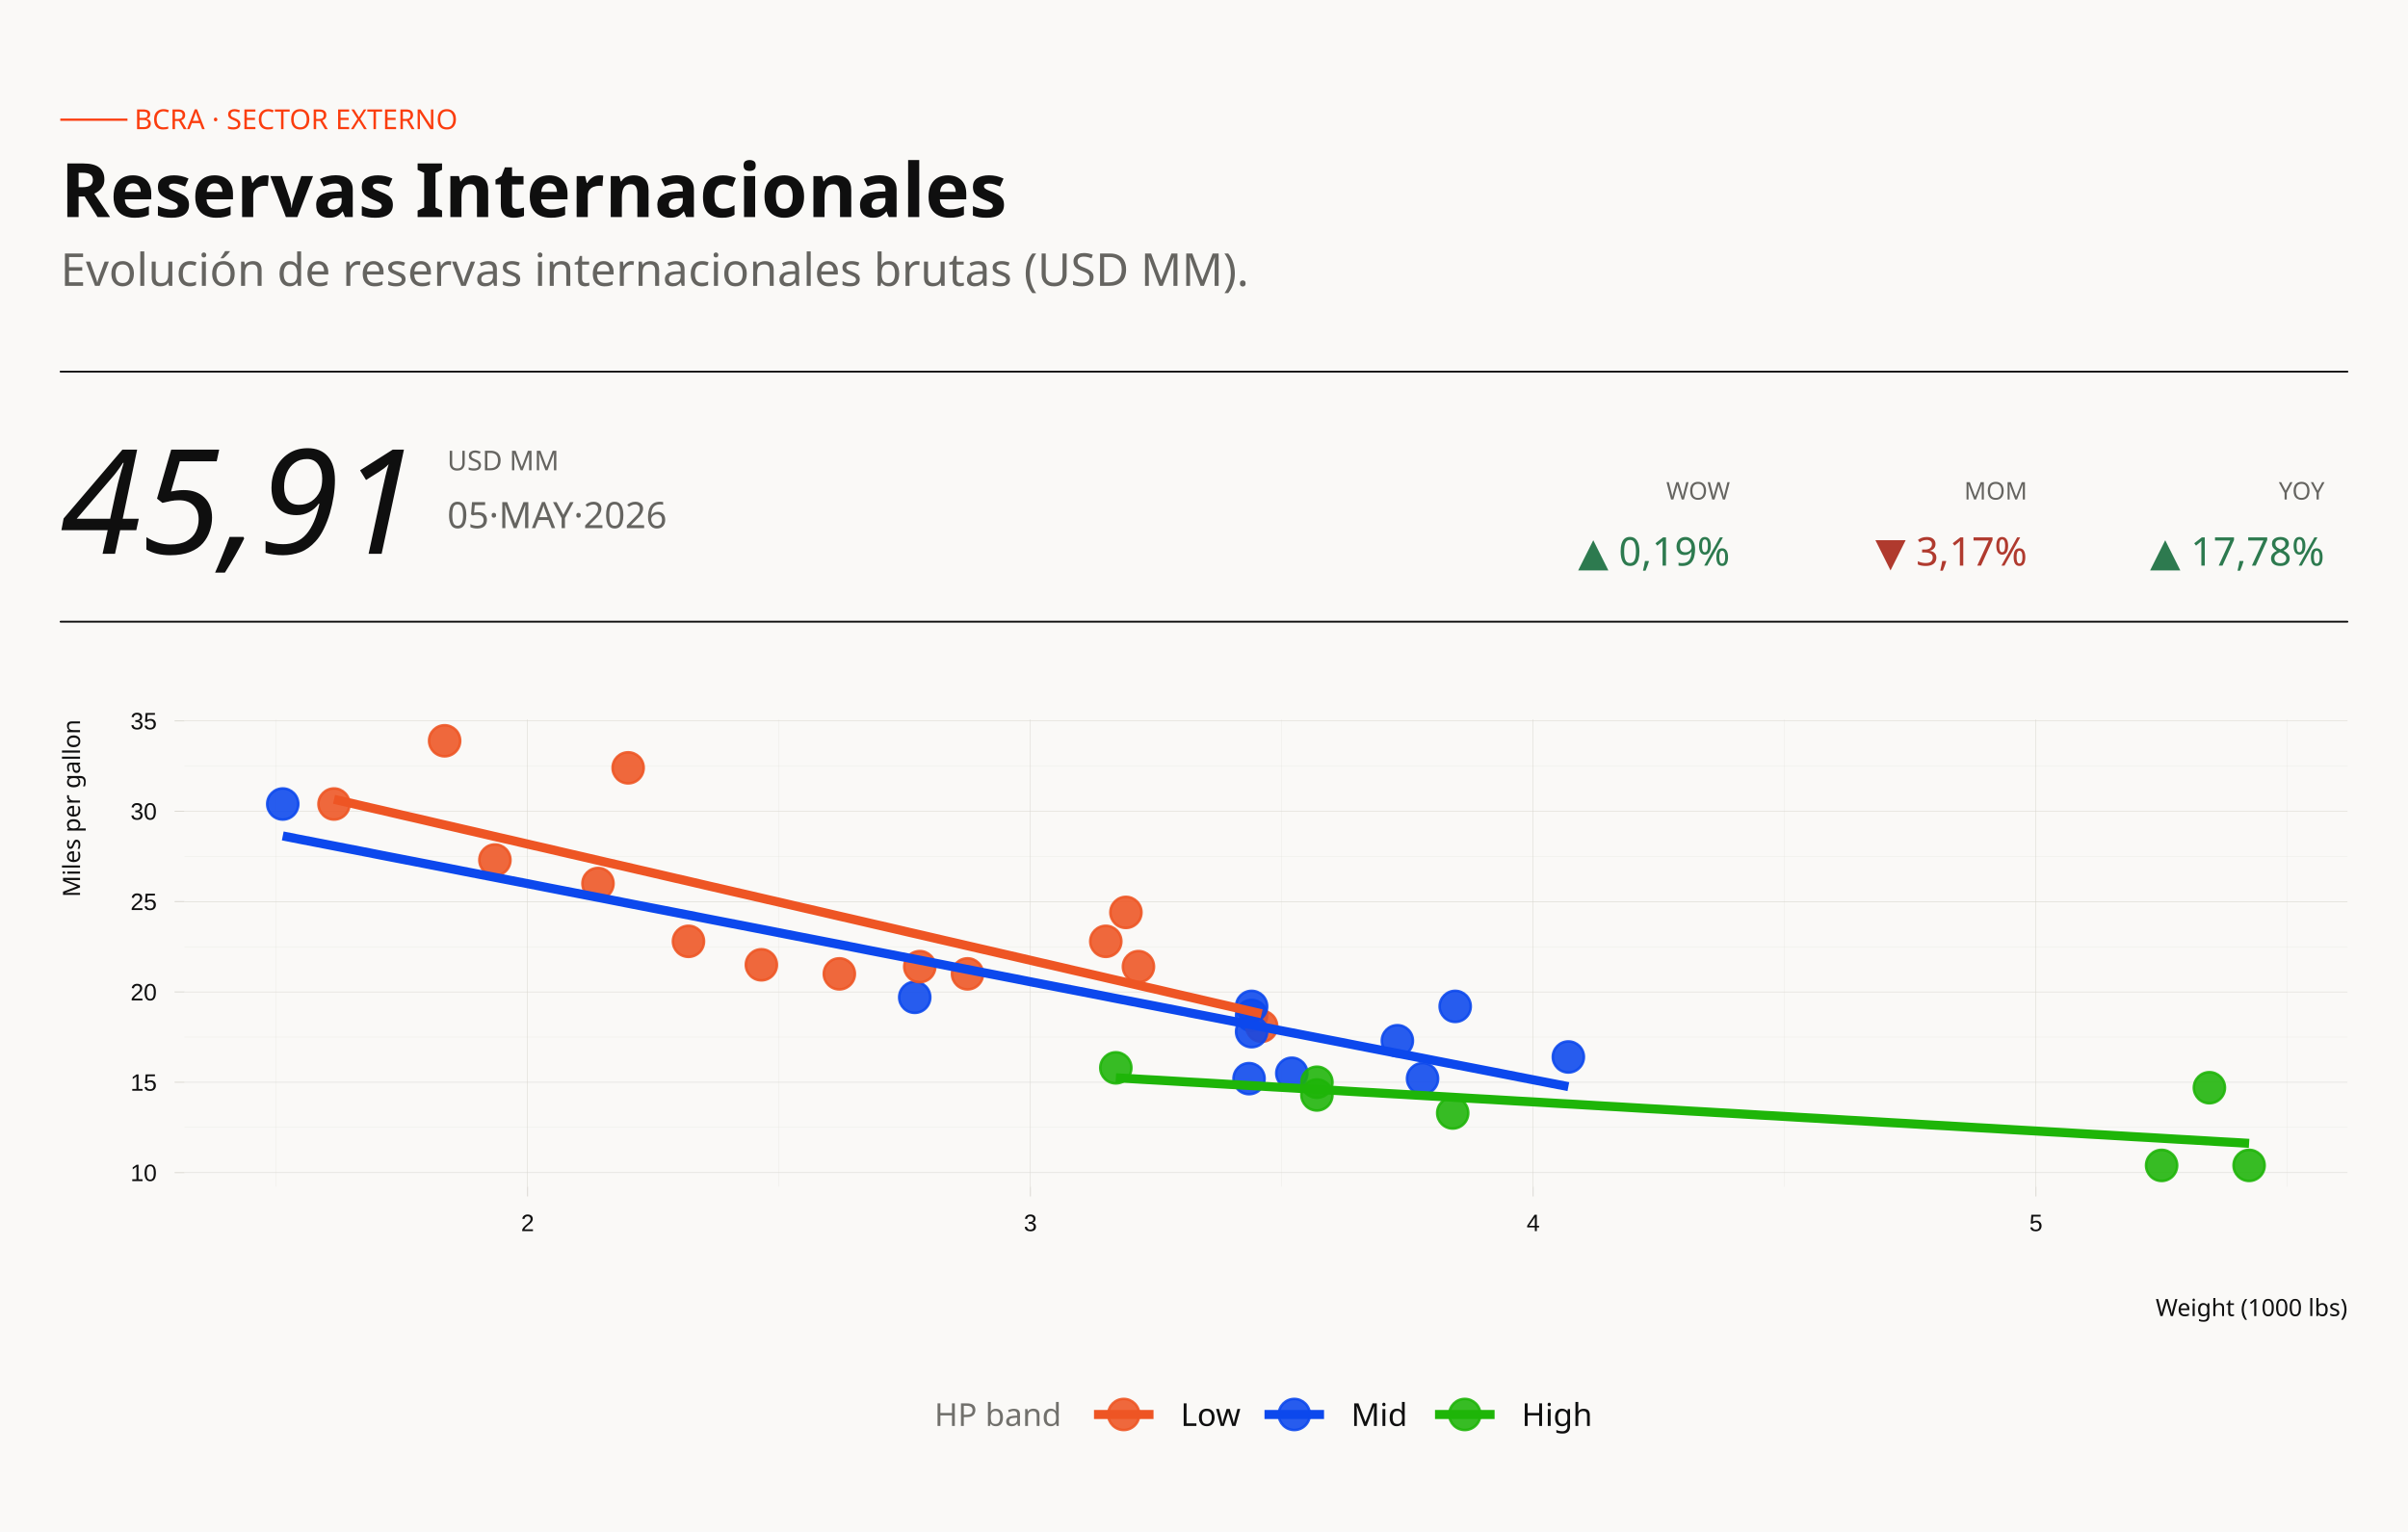
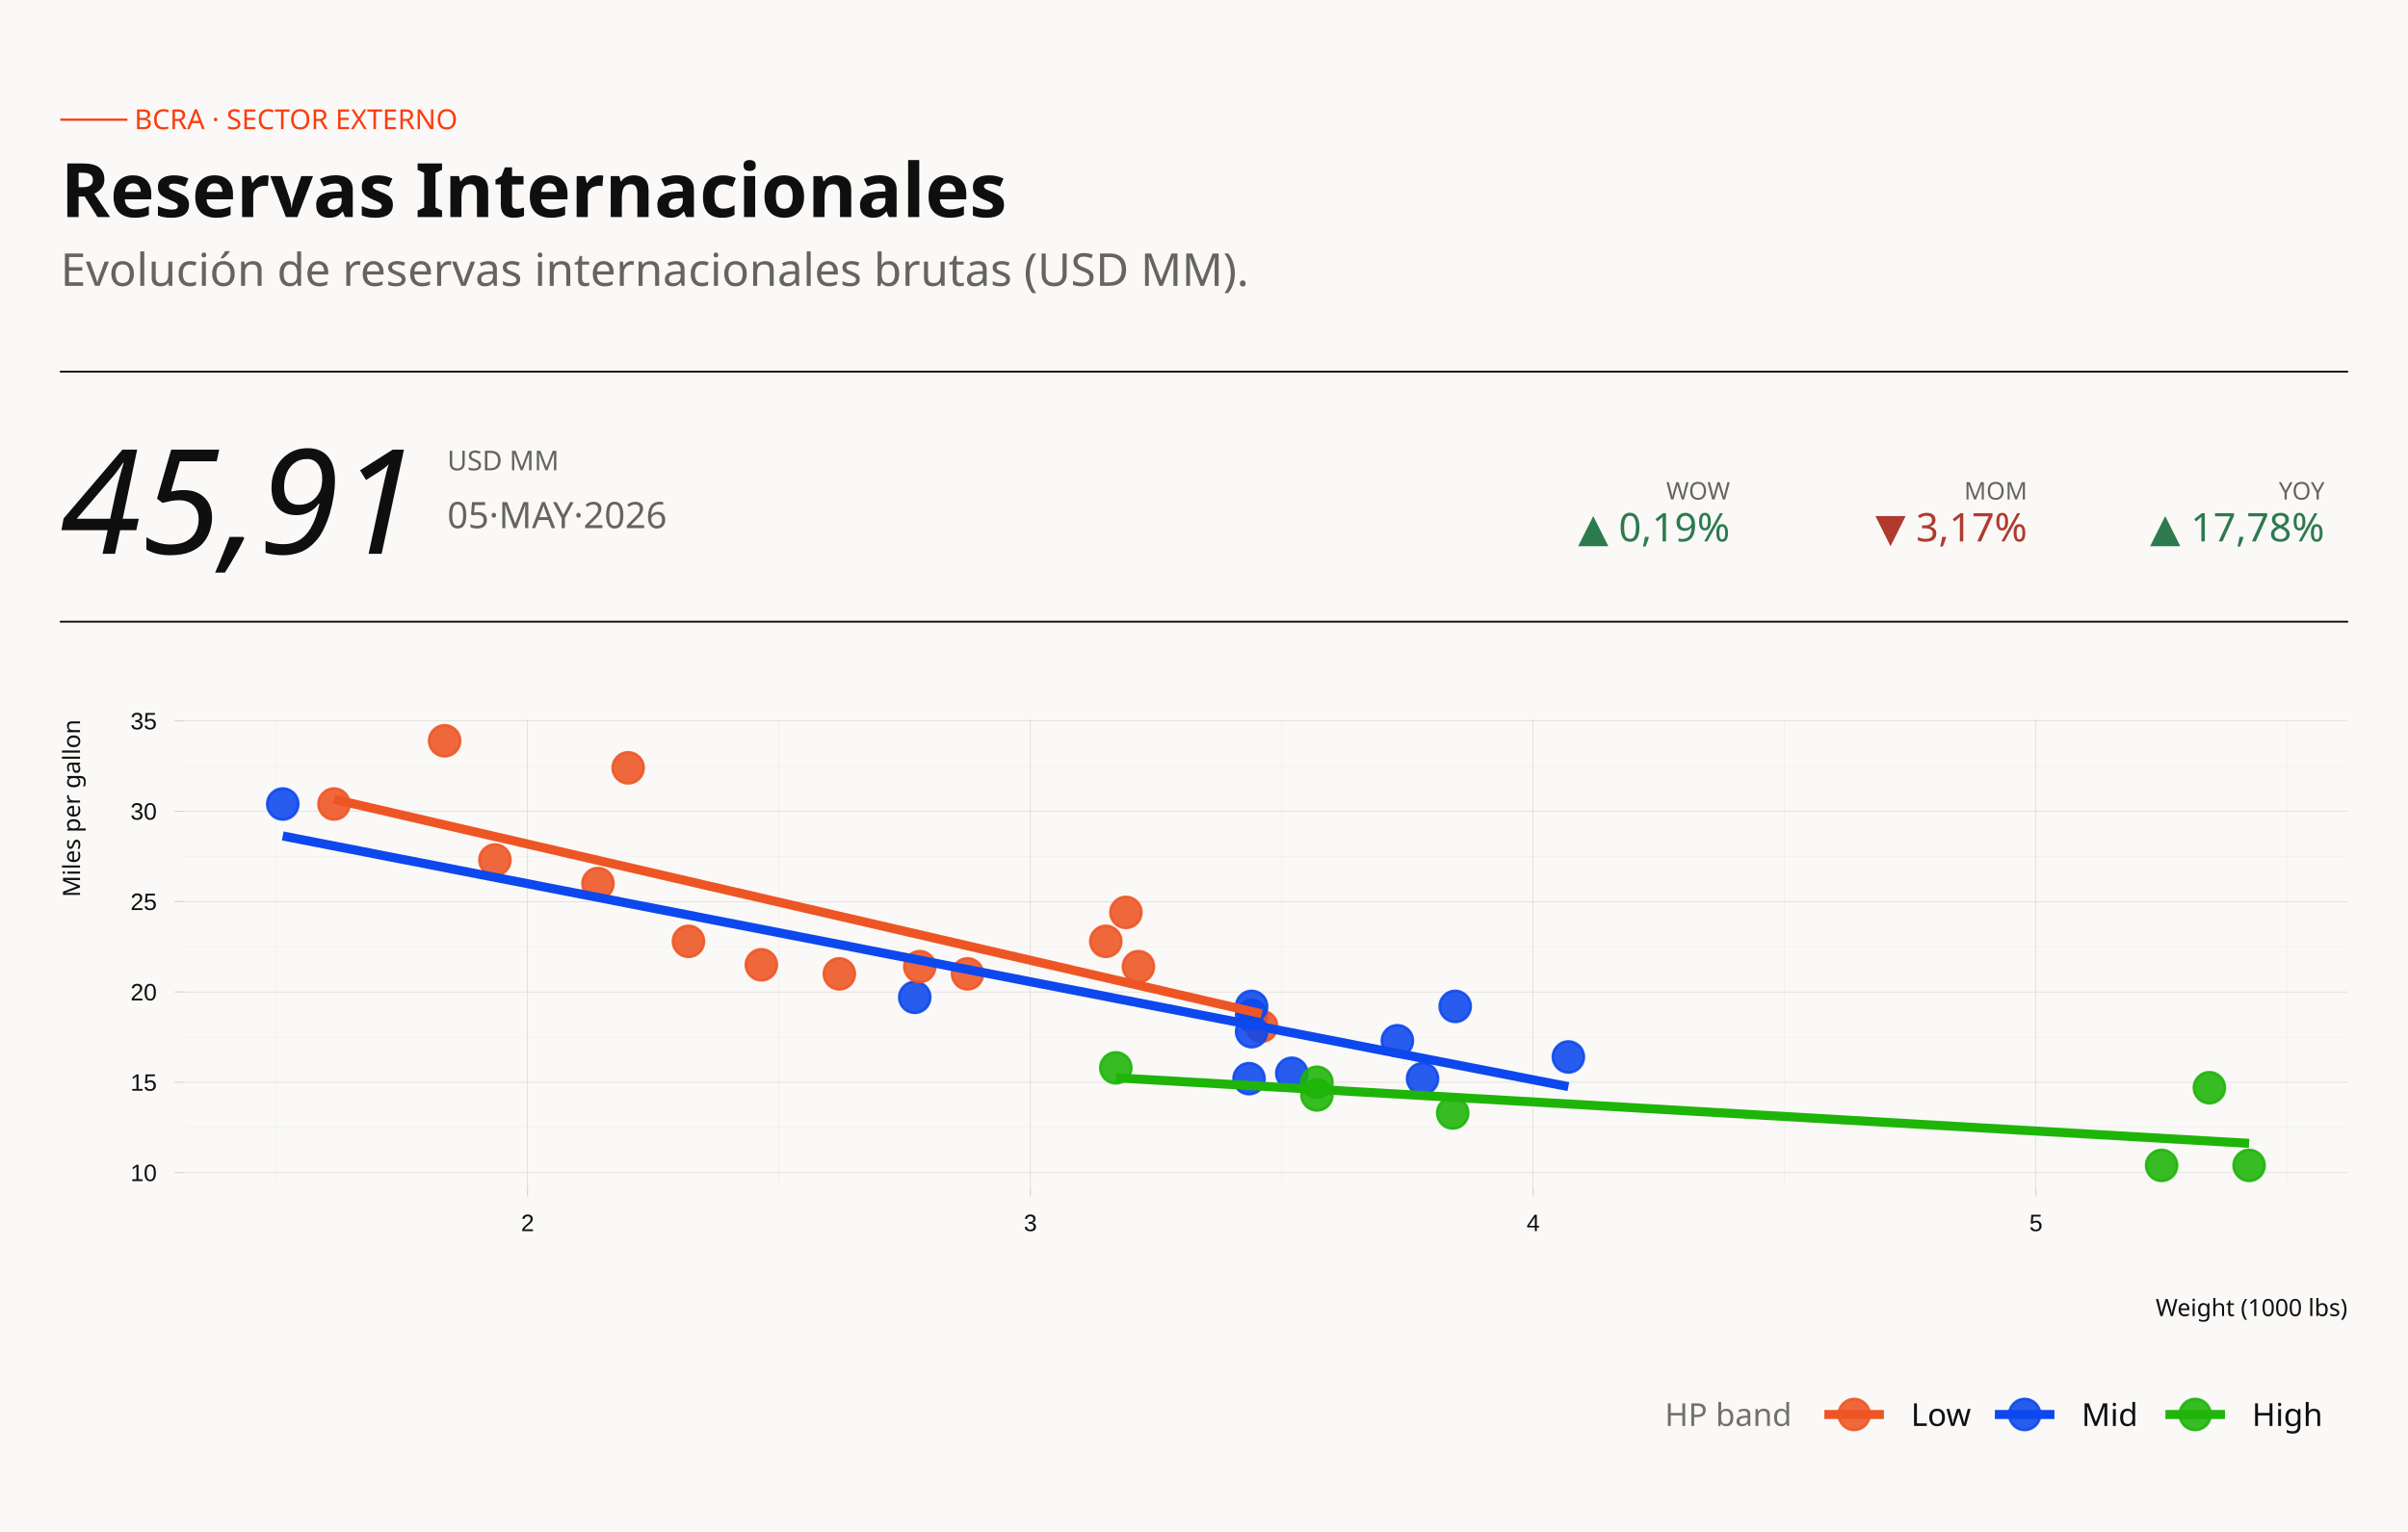
<svg xmlns="http://www.w3.org/2000/svg" width="396.00pt" height="252.00pt" viewBox="0 0 396.00 252.00">
  <g class="svglite">
    <defs>
      <style type="text/css">
    .svglite line, .svglite polyline, .svglite polygon, .svglite path, .svglite rect, .svglite circle {
      fill: none;
      stroke: #000000;
      stroke-linecap: round;
      stroke-linejoin: round;
      stroke-miterlimit: 10.00;
    }
    .svglite text {
      white-space: pre;
    }
    .svglite g.glyphgroup path {
      fill: inherit;
      stroke: none;
    }
  </style>
    </defs>
    <rect width="100%" height="100%" style="stroke: none; fill: none;" />
    <defs>
      <clipPath id="cpMC4wMHwzOTYuMDB8MC4wMHwyNTIuMDA=">
        <rect x="0.00" y="0.00" width="396.00" height="252.00" />
      </clipPath>
    </defs>
    <g clip-path="url(#cpMC4wMHwzOTYuMDB8MC4wMHwyNTIuMDA=)">
      <rect x="0.00" y="-0" width="396.00" height="252.00" style="stroke-width: 0.63; stroke: none; fill: #FAF9F7;" />
    </g>
    <defs>
      <clipPath id="cpMzAuMzN8Mzg2LjA0fDExOC4zNnwxOTUuMjA=">
        <rect x="30.33" y="118.36" width="355.71" height="76.84" />
      </clipPath>
    </defs>
    <g clip-path="url(#cpMzAuMzN8Mzg2LjA0fDExOC4zNnwxOTUuMjA=)">
      <rect x="30.33" y="118.36" width="355.71" height="76.84" style="stroke-width: 0.63; stroke: none; fill: #FAF9F7;" />
      <polyline points="30.33,185.47 386.04,185.47 " style="stroke-width: 0.043; stroke: #E2E0DA; stroke-linecap: butt;" />
      <polyline points="30.33,170.60 386.04,170.60 " style="stroke-width: 0.043; stroke: #E2E0DA; stroke-linecap: butt;" />
      <polyline points="30.33,155.74 386.04,155.74 " style="stroke-width: 0.043; stroke: #E2E0DA; stroke-linecap: butt;" />
      <polyline points="30.33,140.88 386.04,140.88 " style="stroke-width: 0.043; stroke: #E2E0DA; stroke-linecap: butt;" />
      <polyline points="30.33,126.02 386.04,126.02 " style="stroke-width: 0.043; stroke: #E2E0DA; stroke-linecap: butt;" />
      <polyline points="45.42,195.20 45.42,118.36 " style="stroke-width: 0.043; stroke: #E2E0DA; stroke-linecap: butt;" />
      <polyline points="128.10,195.20 128.10,118.36 " style="stroke-width: 0.043; stroke: #E2E0DA; stroke-linecap: butt;" />
      <polyline points="210.79,195.20 210.79,118.36 " style="stroke-width: 0.043; stroke: #E2E0DA; stroke-linecap: butt;" />
      <polyline points="293.47,195.20 293.47,118.36 " style="stroke-width: 0.043; stroke: #E2E0DA; stroke-linecap: butt;" />
      <polyline points="376.15,195.20 376.15,118.36 " style="stroke-width: 0.043; stroke: #E2E0DA; stroke-linecap: butt;" />
-       <polyline points="30.33,192.90 386.04,192.90 " style="stroke-width: 0.085; stroke: #D9D7D1; stroke-linecap: butt;" />
-       <polyline points="30.33,178.03 386.04,178.03 " style="stroke-width: 0.085; stroke: #D9D7D1; stroke-linecap: butt;" />
-       <polyline points="30.33,163.17 386.04,163.17 " style="stroke-width: 0.085; stroke: #D9D7D1; stroke-linecap: butt;" />
-       <polyline points="30.33,148.31 386.04,148.31 " style="stroke-width: 0.085; stroke: #D9D7D1; stroke-linecap: butt;" />
-       <polyline points="30.33,133.45 386.04,133.45 " style="stroke-width: 0.085; stroke: #D9D7D1; stroke-linecap: butt;" />
-       <polyline points="30.33,118.59 386.04,118.59 " style="stroke-width: 0.085; stroke: #D9D7D1; stroke-linecap: butt;" />
-       <polyline points="86.76,195.20 86.76,118.36 " style="stroke-width: 0.085; stroke: #D9D7D1; stroke-linecap: butt;" />
-       <polyline points="169.45,195.20 169.45,118.36 " style="stroke-width: 0.085; stroke: #D9D7D1; stroke-linecap: butt;" />
-       <polyline points="252.13,195.20 252.13,118.36 " style="stroke-width: 0.085; stroke: #D9D7D1; stroke-linecap: butt;" />
-       <polyline points="334.81,195.20 334.81,118.36 " style="stroke-width: 0.085; stroke: #D9D7D1; stroke-linecap: butt;" />
+       <polyline points="30.33,192.90 386.04,192.90 " style="stroke-width: 0.085; stroke: #D0CEC8; stroke-linecap: butt;" />
+       <polyline points="30.33,178.03 386.04,178.03 " style="stroke-width: 0.085; stroke: #D0CEC8; stroke-linecap: butt;" />
+       <polyline points="30.33,163.17 386.04,163.17 " style="stroke-width: 0.085; stroke: #D0CEC8; stroke-linecap: butt;" />
+       <polyline points="30.33,148.31 386.04,148.31 " style="stroke-width: 0.085; stroke: #D0CEC8; stroke-linecap: butt;" />
+       <polyline points="30.33,133.45 386.04,133.45 " style="stroke-width: 0.085; stroke: #D0CEC8; stroke-linecap: butt;" />
+       <polyline points="30.33,118.59 386.04,118.59 " style="stroke-width: 0.085; stroke: #D0CEC8; stroke-linecap: butt;" />
+       <polyline points="86.76,195.20 86.76,118.36 " style="stroke-width: 0.085; stroke: #D0CEC8; stroke-linecap: butt;" />
+       <polyline points="169.45,195.20 169.45,118.36 " style="stroke-width: 0.085; stroke: #D0CEC8; stroke-linecap: butt;" />
+       <polyline points="252.13,195.20 252.13,118.36 " style="stroke-width: 0.085; stroke: #D0CEC8; stroke-linecap: butt;" />
+       <polyline points="334.81,195.20 334.81,118.36 " style="stroke-width: 0.085; stroke: #D0CEC8; stroke-linecap: butt;" />
      <circle cx="138.03" cy="160.20" r="2.56" style="stroke-width: 0.42; stroke: #EE5524; stroke-opacity: 0.88; fill: #EE5524; fill-opacity: 0.88;" />
      <circle cx="159.11" cy="160.20" r="2.56" style="stroke-width: 0.42; stroke: #EE5524; stroke-opacity: 0.88; fill: #EE5524; fill-opacity: 0.88;" />
      <circle cx="113.22" cy="154.85" r="2.56" style="stroke-width: 0.42; stroke: #EE5524; stroke-opacity: 0.88; fill: #EE5524; fill-opacity: 0.88;" />
      <circle cx="187.22" cy="159.01" r="2.56" style="stroke-width: 0.42; stroke: #EE5524; stroke-opacity: 0.88; fill: #EE5524; fill-opacity: 0.88;" />
      <circle cx="205.83" cy="167.04" r="2.56" style="stroke-width: 0.42; stroke: #0C48ED; stroke-opacity: 0.88; fill: #0C48ED; fill-opacity: 0.88;" />
      <circle cx="207.48" cy="168.82" r="2.56" style="stroke-width: 0.42; stroke: #EE5524; stroke-opacity: 0.88; fill: #EE5524; fill-opacity: 0.88;" />
      <circle cx="216.57" cy="180.12" r="2.56" style="stroke-width: 0.42; stroke: #1EB508; stroke-opacity: 0.88; fill: #1EB508; fill-opacity: 0.88;" />
      <circle cx="185.16" cy="150.09" r="2.56" style="stroke-width: 0.42; stroke: #EE5524; stroke-opacity: 0.88; fill: #EE5524; fill-opacity: 0.88;" />
      <circle cx="181.85" cy="154.85" r="2.56" style="stroke-width: 0.42; stroke: #EE5524; stroke-opacity: 0.88; fill: #EE5524; fill-opacity: 0.88;" />
      <circle cx="205.83" cy="165.55" r="2.56" style="stroke-width: 0.42; stroke: #0C48ED; stroke-opacity: 0.88; fill: #0C48ED; fill-opacity: 0.88;" />
      <circle cx="205.83" cy="169.71" r="2.56" style="stroke-width: 0.42; stroke: #0C48ED; stroke-opacity: 0.88; fill: #0C48ED; fill-opacity: 0.88;" />
      <circle cx="257.92" cy="173.87" r="2.56" style="stroke-width: 0.42; stroke: #0C48ED; stroke-opacity: 0.88; fill: #0C48ED; fill-opacity: 0.88;" />
      <circle cx="229.80" cy="171.20" r="2.56" style="stroke-width: 0.42; stroke: #0C48ED; stroke-opacity: 0.88; fill: #0C48ED; fill-opacity: 0.88;" />
      <circle cx="233.94" cy="177.44" r="2.56" style="stroke-width: 0.42; stroke: #0C48ED; stroke-opacity: 0.88; fill: #0C48ED; fill-opacity: 0.88;" />
      <circle cx="355.48" cy="191.71" r="2.56" style="stroke-width: 0.42; stroke: #1EB508; stroke-opacity: 0.88; fill: #1EB508; fill-opacity: 0.88;" />
      <circle cx="369.87" cy="191.71" r="2.56" style="stroke-width: 0.42; stroke: #1EB508; stroke-opacity: 0.88; fill: #1EB508; fill-opacity: 0.88;" />
      <circle cx="363.34" cy="178.93" r="2.56" style="stroke-width: 0.42; stroke: #1EB508; stroke-opacity: 0.88; fill: #1EB508; fill-opacity: 0.88;" />
      <circle cx="103.30" cy="126.31" r="2.56" style="stroke-width: 0.42; stroke: #EE5524; stroke-opacity: 0.88; fill: #EE5524; fill-opacity: 0.88;" />
      <circle cx="54.93" cy="132.26" r="2.56" style="stroke-width: 0.42; stroke: #EE5524; stroke-opacity: 0.88; fill: #EE5524; fill-opacity: 0.88;" />
      <circle cx="73.12" cy="121.86" r="2.56" style="stroke-width: 0.42; stroke: #EE5524; stroke-opacity: 0.88; fill: #EE5524; fill-opacity: 0.88;" />
      <circle cx="125.21" cy="158.71" r="2.56" style="stroke-width: 0.42; stroke: #EE5524; stroke-opacity: 0.88; fill: #EE5524; fill-opacity: 0.88;" />
      <circle cx="212.44" cy="176.55" r="2.56" style="stroke-width: 0.42; stroke: #0C48ED; stroke-opacity: 0.88; fill: #0C48ED; fill-opacity: 0.88;" />
      <circle cx="205.41" cy="177.44" r="2.56" style="stroke-width: 0.42; stroke: #0C48ED; stroke-opacity: 0.88; fill: #0C48ED; fill-opacity: 0.88;" />
      <circle cx="238.90" cy="183.09" r="2.56" style="stroke-width: 0.42; stroke: #1EB508; stroke-opacity: 0.88; fill: #1EB508; fill-opacity: 0.88;" />
      <circle cx="239.31" cy="165.55" r="2.56" style="stroke-width: 0.42; stroke: #0C48ED; stroke-opacity: 0.88; fill: #0C48ED; fill-opacity: 0.88;" />
      <circle cx="81.39" cy="141.47" r="2.56" style="stroke-width: 0.42; stroke: #EE5524; stroke-opacity: 0.88; fill: #EE5524; fill-opacity: 0.88;" />
      <circle cx="98.34" cy="145.34" r="2.56" style="stroke-width: 0.42; stroke: #EE5524; stroke-opacity: 0.88; fill: #EE5524; fill-opacity: 0.88;" />
      <circle cx="46.50" cy="132.26" r="2.56" style="stroke-width: 0.42; stroke: #0C48ED; stroke-opacity: 0.88; fill: #0C48ED; fill-opacity: 0.88;" />
      <circle cx="183.50" cy="175.66" r="2.56" style="stroke-width: 0.42; stroke: #1EB508; stroke-opacity: 0.88; fill: #1EB508; fill-opacity: 0.88;" />
      <circle cx="150.43" cy="164.06" r="2.56" style="stroke-width: 0.42; stroke: #0C48ED; stroke-opacity: 0.88; fill: #0C48ED; fill-opacity: 0.88;" />
      <circle cx="216.57" cy="178.03" r="2.56" style="stroke-width: 0.42; stroke: #1EB508; stroke-opacity: 0.88; fill: #1EB508; fill-opacity: 0.88;" />
      <circle cx="151.26" cy="159.01" r="2.56" style="stroke-width: 0.42; stroke: #EE5524; stroke-opacity: 0.88; fill: #EE5524; fill-opacity: 0.88;" />
      <polyline points="54.93,131.49 56.86,131.93 58.79,132.38 60.72,132.83 62.65,133.27 64.59,133.72 66.52,134.17 68.45,134.61 70.38,135.06 72.31,135.51 74.24,135.95 76.17,136.40 78.10,136.84 80.03,137.29 81.96,137.74 83.90,138.18 85.83,138.63 87.76,139.08 89.69,139.52 91.62,139.97 93.55,140.42 95.48,140.86 97.41,141.31 99.34,141.76 101.27,142.20 103.21,142.65 105.14,143.10 107.07,143.54 109.00,143.99 110.93,144.44 112.86,144.88 114.79,145.33 116.72,145.78 118.65,146.22 120.58,146.67 122.52,147.11 124.45,147.56 126.38,148.01 128.31,148.45 130.24,148.90 132.17,149.35 134.10,149.79 136.03,150.24 137.96,150.69 139.89,151.13 141.83,151.58 143.76,152.03 145.69,152.47 147.62,152.92 149.55,153.37 151.48,153.81 153.41,154.26 155.34,154.71 157.27,155.15 159.20,155.60 161.14,156.05 163.07,156.49 165.00,156.94 166.93,157.38 168.86,157.83 170.79,158.28 172.72,158.72 174.65,159.17 176.58,159.62 178.51,160.06 180.45,160.51 182.38,160.96 184.31,161.40 186.24,161.85 188.17,162.30 190.10,162.74 192.03,163.19 193.96,163.64 195.89,164.08 197.82,164.53 199.76,164.98 201.69,165.42 203.62,165.87 205.55,166.32 207.48,166.76 " style="stroke-width: 1.49; stroke: #EE5524; stroke-linecap: butt;" />
      <polyline points="46.50,137.51 49.17,138.04 51.85,138.56 54.53,139.08 57.20,139.60 59.88,140.12 62.55,140.65 65.23,141.17 67.91,141.69 70.58,142.21 73.26,142.73 75.93,143.26 78.61,143.78 81.29,144.30 83.96,144.82 86.64,145.34 89.32,145.87 91.99,146.39 94.67,146.91 97.34,147.43 100.02,147.95 102.70,148.48 105.37,149.00 108.05,149.52 110.73,150.04 113.40,150.56 116.08,151.09 118.75,151.61 121.43,152.13 124.11,152.65 126.78,153.17 129.46,153.70 132.13,154.22 134.81,154.74 137.49,155.26 140.16,155.78 142.84,156.31 145.52,156.83 148.19,157.35 150.87,157.87 153.54,158.39 156.22,158.92 158.90,159.44 161.57,159.96 164.25,160.48 166.93,161.00 169.60,161.53 172.28,162.05 174.95,162.57 177.63,163.09 180.31,163.61 182.98,164.14 185.66,164.66 188.34,165.18 191.01,165.70 193.69,166.22 196.36,166.75 199.04,167.27 201.72,167.79 204.39,168.31 207.07,168.83 209.74,169.36 212.42,169.88 215.10,170.40 217.77,170.92 220.45,171.44 223.13,171.97 225.80,172.49 228.48,173.01 231.15,173.53 233.83,174.05 236.51,174.58 239.18,175.10 241.86,175.62 244.54,176.14 247.21,176.66 249.89,177.19 252.56,177.71 255.24,178.23 257.92,178.75 " style="stroke-width: 1.49; stroke: #0C48ED; stroke-linecap: butt;" />
      <polyline points="183.50,177.29 185.86,177.43 188.22,177.57 190.58,177.70 192.94,177.84 195.30,177.98 197.66,178.11 200.02,178.25 202.37,178.39 204.73,178.52 207.09,178.66 209.45,178.80 211.81,178.93 214.17,179.07 216.53,179.21 218.89,179.34 221.25,179.48 223.61,179.62 225.97,179.75 228.32,179.89 230.68,180.02 233.04,180.16 235.40,180.30 237.76,180.43 240.12,180.57 242.48,180.71 244.84,180.84 247.20,180.98 249.56,181.12 251.91,181.25 254.27,181.39 256.63,181.53 258.99,181.66 261.35,181.80 263.71,181.94 266.07,182.07 268.43,182.21 270.79,182.35 273.15,182.48 275.51,182.62 277.86,182.76 280.22,182.89 282.58,183.03 284.94,183.16 287.30,183.30 289.66,183.44 292.02,183.57 294.38,183.71 296.74,183.85 299.10,183.98 301.46,184.12 303.81,184.26 306.17,184.39 308.53,184.53 310.89,184.67 313.25,184.80 315.61,184.94 317.97,185.08 320.33,185.21 322.69,185.35 325.05,185.49 327.41,185.62 329.76,185.76 332.12,185.90 334.48,186.03 336.84,186.17 339.20,186.30 341.56,186.44 343.92,186.58 346.28,186.71 348.64,186.85 351.00,186.99 353.36,187.12 355.71,187.26 358.07,187.40 360.43,187.53 362.79,187.67 365.15,187.81 367.51,187.94 369.87,188.08 " style="stroke-width: 1.49; stroke: #1EB508; stroke-linecap: butt;" />
    </g>
    <g clip-path="url(#cpMC4wMHwzOTYuMDB8MC4wMHwyNTIuMDA=)">
      <text x="25.79" y="194.29" text-anchor="end" style="font-size: 3.90px;fill: #0F0F0F; font-family: &quot;Arial&quot;;" textLength="4.31px" lengthAdjust="spacingAndGlyphs">10</text>
      <text x="25.79" y="179.43" text-anchor="end" style="font-size: 3.90px;fill: #0F0F0F; font-family: &quot;Arial&quot;;" textLength="4.31px" lengthAdjust="spacingAndGlyphs">15</text>
      <text x="25.79" y="164.57" text-anchor="end" style="font-size: 3.90px;fill: #0F0F0F; font-family: &quot;Arial&quot;;" textLength="4.31px" lengthAdjust="spacingAndGlyphs">20</text>
      <text x="25.79" y="149.70" text-anchor="end" style="font-size: 3.90px;fill: #0F0F0F; font-family: &quot;Arial&quot;;" textLength="4.31px" lengthAdjust="spacingAndGlyphs">25</text>
      <text x="25.79" y="134.84" text-anchor="end" style="font-size: 3.90px;fill: #0F0F0F; font-family: &quot;Arial&quot;;" textLength="4.31px" lengthAdjust="spacingAndGlyphs">30</text>
      <text x="25.79" y="119.98" text-anchor="end" style="font-size: 3.90px;fill: #0F0F0F; font-family: &quot;Arial&quot;;" textLength="4.31px" lengthAdjust="spacingAndGlyphs">35</text>
-       <polyline points="28.71,192.90 30.33,192.90 " style="stroke-width: 0.15; stroke: #D9D7D1; stroke-linecap: butt;" />
-       <polyline points="28.71,178.03 30.33,178.03 " style="stroke-width: 0.15; stroke: #D9D7D1; stroke-linecap: butt;" />
-       <polyline points="28.71,163.17 30.33,163.17 " style="stroke-width: 0.15; stroke: #D9D7D1; stroke-linecap: butt;" />
-       <polyline points="28.71,148.31 30.33,148.31 " style="stroke-width: 0.15; stroke: #D9D7D1; stroke-linecap: butt;" />
-       <polyline points="28.71,133.45 30.33,133.45 " style="stroke-width: 0.15; stroke: #D9D7D1; stroke-linecap: butt;" />
-       <polyline points="28.71,118.59 30.33,118.59 " style="stroke-width: 0.15; stroke: #D9D7D1; stroke-linecap: butt;" />
-       <polyline points="86.76,196.82 86.76,195.20 " style="stroke-width: 0.15; stroke: #D9D7D1; stroke-linecap: butt;" />
-       <polyline points="169.45,196.82 169.45,195.20 " style="stroke-width: 0.15; stroke: #D9D7D1; stroke-linecap: butt;" />
-       <polyline points="252.13,196.82 252.13,195.20 " style="stroke-width: 0.15; stroke: #D9D7D1; stroke-linecap: butt;" />
-       <polyline points="334.81,196.82 334.81,195.20 " style="stroke-width: 0.15; stroke: #D9D7D1; stroke-linecap: butt;" />
+       <polyline points="28.71,192.90 30.33,192.90 " style="stroke-width: 0.15; stroke: #D0CEC8; stroke-linecap: butt;" />
+       <polyline points="28.71,178.03 30.33,178.03 " style="stroke-width: 0.15; stroke: #D0CEC8; stroke-linecap: butt;" />
+       <polyline points="28.71,163.17 30.33,163.17 " style="stroke-width: 0.15; stroke: #D0CEC8; stroke-linecap: butt;" />
+       <polyline points="28.71,148.31 30.33,148.31 " style="stroke-width: 0.15; stroke: #D0CEC8; stroke-linecap: butt;" />
+       <polyline points="28.71,133.45 30.33,133.45 " style="stroke-width: 0.15; stroke: #D0CEC8; stroke-linecap: butt;" />
+       <polyline points="28.71,118.59 30.33,118.59 " style="stroke-width: 0.15; stroke: #D0CEC8; stroke-linecap: butt;" />
+       <polyline points="86.76,196.82 86.76,195.20 " style="stroke-width: 0.15; stroke: #D0CEC8; stroke-linecap: butt;" />
+       <polyline points="169.45,196.82 169.45,195.20 " style="stroke-width: 0.15; stroke: #D0CEC8; stroke-linecap: butt;" />
+       <polyline points="252.13,196.82 252.13,195.20 " style="stroke-width: 0.15; stroke: #D0CEC8; stroke-linecap: butt;" />
+       <polyline points="334.81,196.82 334.81,195.20 " style="stroke-width: 0.15; stroke: #D0CEC8; stroke-linecap: butt;" />
      <text x="86.76" y="202.52" text-anchor="middle" style="font-size: 3.90px;fill: #0F0F0F; font-family: &quot;Arial&quot;;" textLength="2.16px" lengthAdjust="spacingAndGlyphs">2</text>
      <text x="169.45" y="202.52" text-anchor="middle" style="font-size: 3.90px;fill: #0F0F0F; font-family: &quot;Arial&quot;;" textLength="2.16px" lengthAdjust="spacingAndGlyphs">3</text>
      <text x="252.13" y="202.52" text-anchor="middle" style="font-size: 3.90px;fill: #0F0F0F; font-family: &quot;Arial&quot;;" textLength="2.16px" lengthAdjust="spacingAndGlyphs">4</text>
      <text x="334.81" y="202.52" text-anchor="middle" style="font-size: 3.90px;fill: #0F0F0F; font-family: &quot;Arial&quot;;" textLength="2.16px" lengthAdjust="spacingAndGlyphs">5</text>
      <text x="386.04" y="216.49" text-anchor="end" style="font-size: 3.90px; font-weight: 100;fill: #0F0F0F; font-family: &quot;JetBrains Mono&quot;;" textLength="39.58px" lengthAdjust="spacingAndGlyphs">Weight (1000 lbs)</text>
      <text transform="translate(13.16,118.36) rotate(-90)" text-anchor="end" style="font-size: 3.90px; font-weight: 100;fill: #0F0F0F; font-family: &quot;JetBrains Mono&quot;;" textLength="37.25px" lengthAdjust="spacingAndGlyphs">Miles per gallon</text>
-       <rect x="150.44" y="223.32" width="115.48" height="18.72" style="stroke-width: 0.75; stroke: none;" />
-       <rect x="150.44" y="223.32" width="115.48" height="18.72" style="stroke-width: 0.63; stroke: none; fill: #FAF9F7;" />
-       <text x="153.68" y="234.57" style="font-size: 5.20px;fill: #71706C; font-family: &quot;JetBrains Mono&quot;;" textLength="21.77px" lengthAdjust="spacingAndGlyphs">HP band</text>
-       <rect x="178.68" y="226.56" width="12.24" height="12.24" style="stroke-width: 0.63; stroke: none; fill: #FAF9F7;" />
-       <circle cx="184.80" cy="232.68" r="2.56" style="stroke-width: 0.42; stroke: #EE5524; stroke-opacity: 0.88; fill: #EE5524; fill-opacity: 0.88;" />
-       <line x1="179.91" y1="232.68" x2="189.70" y2="232.68" style="stroke-width: 1.49; stroke: #EE5524; stroke-linecap: butt;" />
-       <rect x="206.73" y="226.56" width="12.24" height="12.24" style="stroke-width: 0.63; stroke: none; fill: #FAF9F7;" />
-       <circle cx="212.85" cy="232.68" r="2.56" style="stroke-width: 0.42; stroke: #0C48ED; stroke-opacity: 0.88; fill: #0C48ED; fill-opacity: 0.88;" />
-       <line x1="207.95" y1="232.68" x2="217.74" y2="232.68" style="stroke-width: 1.49; stroke: #0C48ED; stroke-linecap: butt;" />
-       <rect x="234.77" y="226.56" width="12.24" height="12.24" style="stroke-width: 0.63; stroke: none; fill: #FAF9F7;" />
-       <circle cx="240.89" cy="232.68" r="2.56" style="stroke-width: 0.42; stroke: #1EB508; stroke-opacity: 0.88; fill: #1EB508; fill-opacity: 0.88;" />
-       <line x1="235.99" y1="232.68" x2="245.79" y2="232.68" style="stroke-width: 1.49; stroke: #1EB508; stroke-linecap: butt;" />
-       <text x="194.16" y="234.57" style="font-size: 5.20px;fill: #0F0F0F; font-family: &quot;JetBrains Mono&quot;;" textLength="9.33px" lengthAdjust="spacingAndGlyphs">Low</text>
-       <text x="222.20" y="234.57" style="font-size: 5.20px;fill: #0F0F0F; font-family: &quot;JetBrains Mono&quot;;" textLength="9.33px" lengthAdjust="spacingAndGlyphs">Mid</text>
-       <text x="250.25" y="234.57" style="font-size: 5.20px;fill: #0F0F0F; font-family: &quot;JetBrains Mono&quot;;" textLength="12.44px" lengthAdjust="spacingAndGlyphs">High</text>
+       <rect x="270.56" y="223.32" width="115.48" height="18.72" style="stroke-width: 0.75; stroke: none;" />
+       <rect x="270.56" y="223.32" width="115.48" height="18.72" style="stroke-width: 0.63; stroke: none; fill: #FAF9F7;" />
+       <text x="273.79" y="234.57" style="font-size: 5.20px;fill: #71706C; font-family: &quot;JetBrains Mono&quot;;" textLength="21.77px" lengthAdjust="spacingAndGlyphs">HP band</text>
+       <rect x="298.80" y="226.56" width="12.24" height="12.24" style="stroke-width: 0.63; stroke: none; fill: #FAF9F7;" />
+       <circle cx="304.92" cy="232.68" r="2.56" style="stroke-width: 0.42; stroke: #EE5524; stroke-opacity: 0.88; fill: #EE5524; fill-opacity: 0.88;" />
+       <line x1="300.02" y1="232.68" x2="309.81" y2="232.68" style="stroke-width: 1.49; stroke: #EE5524; stroke-linecap: butt;" />
+       <rect x="326.84" y="226.56" width="12.24" height="12.24" style="stroke-width: 0.63; stroke: none; fill: #FAF9F7;" />
+       <circle cx="332.96" cy="232.68" r="2.56" style="stroke-width: 0.42; stroke: #0C48ED; stroke-opacity: 0.88; fill: #0C48ED; fill-opacity: 0.88;" />
+       <line x1="328.06" y1="232.68" x2="337.86" y2="232.68" style="stroke-width: 1.49; stroke: #0C48ED; stroke-linecap: butt;" />
+       <rect x="354.88" y="226.56" width="12.24" height="12.24" style="stroke-width: 0.63; stroke: none; fill: #FAF9F7;" />
+       <circle cx="361.00" cy="232.68" r="2.56" style="stroke-width: 0.42; stroke: #1EB508; stroke-opacity: 0.88; fill: #1EB508; fill-opacity: 0.88;" />
+       <line x1="356.11" y1="232.68" x2="365.90" y2="232.68" style="stroke-width: 1.49; stroke: #1EB508; stroke-linecap: butt;" />
+       <text x="314.27" y="234.57" style="font-size: 5.20px;fill: #0F0F0F; font-family: &quot;JetBrains Mono&quot;;" textLength="9.33px" lengthAdjust="spacingAndGlyphs">Low</text>
+       <text x="342.32" y="234.57" style="font-size: 5.20px;fill: #0F0F0F; font-family: &quot;JetBrains Mono&quot;;" textLength="9.33px" lengthAdjust="spacingAndGlyphs">Mid</text>
+       <text x="370.36" y="234.57" style="font-size: 5.20px;fill: #0F0F0F; font-family: &quot;JetBrains Mono&quot;;" textLength="12.44px" lengthAdjust="spacingAndGlyphs">High</text>
      <text x="9.96" y="47.03" style="font-size: 7.47px;fill: #656460; font-family: &quot;Satoshi&quot;;" textLength="181.64px" lengthAdjust="spacingAndGlyphs">Evolución de reservas internacionales brutas (USD MM).</text>
      <polyline points="9.96,61.13 386.04,61.13 " style="stroke-width: 0.30; stroke: #0F0F0F;" />
      <polyline points="9.96,102.27 386.04,102.27 " style="stroke-width: 0.30; stroke: #0F0F0F;" />
      <text x="9.96" y="91.10" style="font-size: 24.00px; font-style: italic;fill: #0F0F0F; font-family: &quot;Fraunces 9pt&quot;;" textLength="57.61px" lengthAdjust="spacingAndGlyphs">45,91</text>
      <text x="73.55" y="77.37" style="font-size: 4.50px;fill: #656460; font-family: &quot;JetBrains Mono&quot;;" textLength="16.22px" lengthAdjust="spacingAndGlyphs">USD MM</text>
      <text x="73.55" y="86.88" style="font-size: 6.00px;fill: #656460; font-family: &quot;JetBrains Mono&quot;;" textLength="39.53px" lengthAdjust="spacingAndGlyphs">05·MAY·2026</text>
      <text x="284.50" y="82.17" text-anchor="end" style="font-size: 4.00px;fill: #656460; font-family: &quot;JetBrains Mono&quot;;" textLength="7.22px" lengthAdjust="spacingAndGlyphs">WOW</text>
-       <text x="284.50" y="93.04" text-anchor="end" style="font-size: 6.50px;fill: #2D7A4F; font-family: &quot;JetBrains Mono&quot;;" textLength="27.34px" lengthAdjust="spacingAndGlyphs">▲ 0,19%</text>
+       <text x="284.50" y="89.06" text-anchor="end" style="font-size: 6.50px;fill: #2D7A4F; font-family: &quot;JetBrains Mono&quot;;" textLength="27.34px" lengthAdjust="spacingAndGlyphs">▲ 0,19%</text>
      <text x="333.39" y="82.17" text-anchor="end" style="font-size: 4.00px;fill: #656460; font-family: &quot;JetBrains Mono&quot;;" textLength="7.22px" lengthAdjust="spacingAndGlyphs">MOM</text>
-       <text x="333.39" y="93.04" text-anchor="end" style="font-size: 6.50px;fill: #B03A2E; font-family: &quot;JetBrains Mono&quot;;" textLength="27.34px" lengthAdjust="spacingAndGlyphs">▼ 3,17%</text>
+       <text x="333.39" y="89.06" text-anchor="end" style="font-size: 6.50px;fill: #B03A2E; font-family: &quot;JetBrains Mono&quot;;" textLength="27.34px" lengthAdjust="spacingAndGlyphs">▼ 3,17%</text>
      <text x="382.28" y="82.17" text-anchor="end" style="font-size: 4.00px;fill: #656460; font-family: &quot;JetBrains Mono&quot;;" textLength="7.22px" lengthAdjust="spacingAndGlyphs">YOY</text>
-       <text x="382.28" y="93.04" text-anchor="end" style="font-size: 6.50px;fill: #2D7A4F; font-family: &quot;JetBrains Mono&quot;;" textLength="31.25px" lengthAdjust="spacingAndGlyphs">▲ 17,78%</text>
+       <text x="382.28" y="89.06" text-anchor="end" style="font-size: 6.50px;fill: #2D7A4F; font-family: &quot;JetBrains Mono&quot;;" textLength="31.25px" lengthAdjust="spacingAndGlyphs">▲ 17,78%</text>
      <text x="9.96" y="35.70" style="font-size: 12.35px; font-weight: 600;fill: #0F0F0F; font-family: &quot;Archivo&quot;;" textLength="144.19px" lengthAdjust="spacingAndGlyphs">Reservas Internacionales</text>
      <text x="9.96" y="21.25" style="font-size: 4.55px;fill: #FB3D0E; font-family: &quot;JetBrains Mono&quot;;" textLength="71.09px" lengthAdjust="spacingAndGlyphs">──── BCRA · SECTOR EXTERNO</text>
    </g>
  </g>
</svg>
